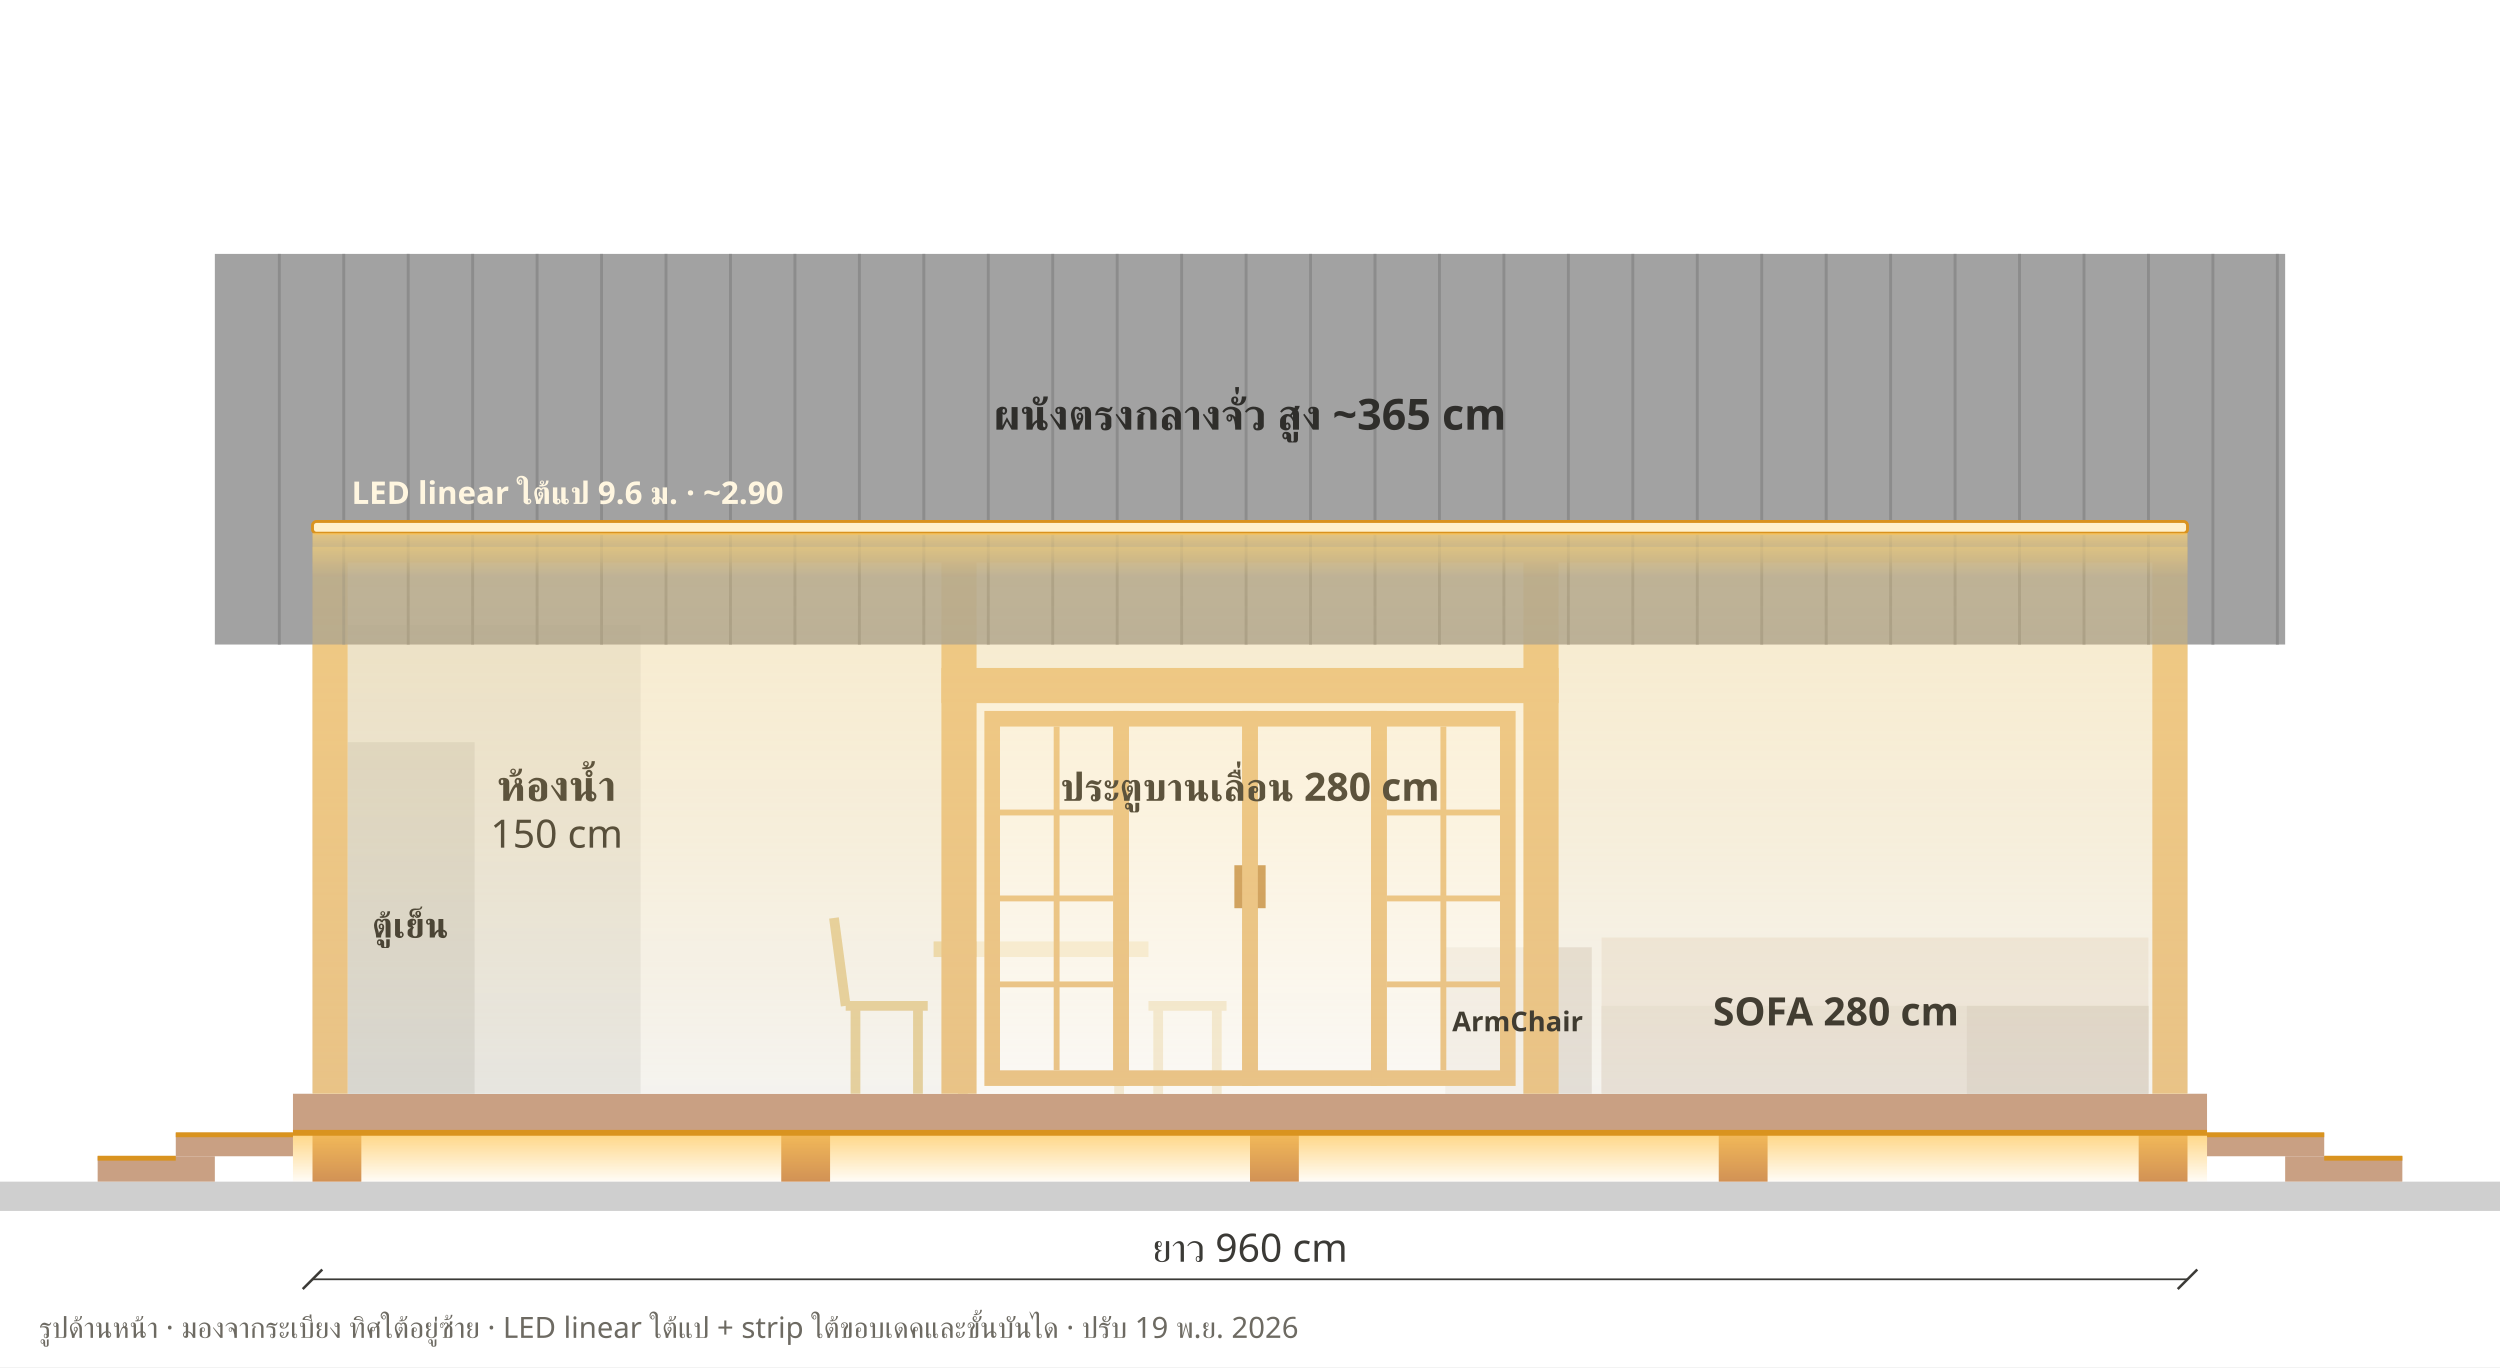
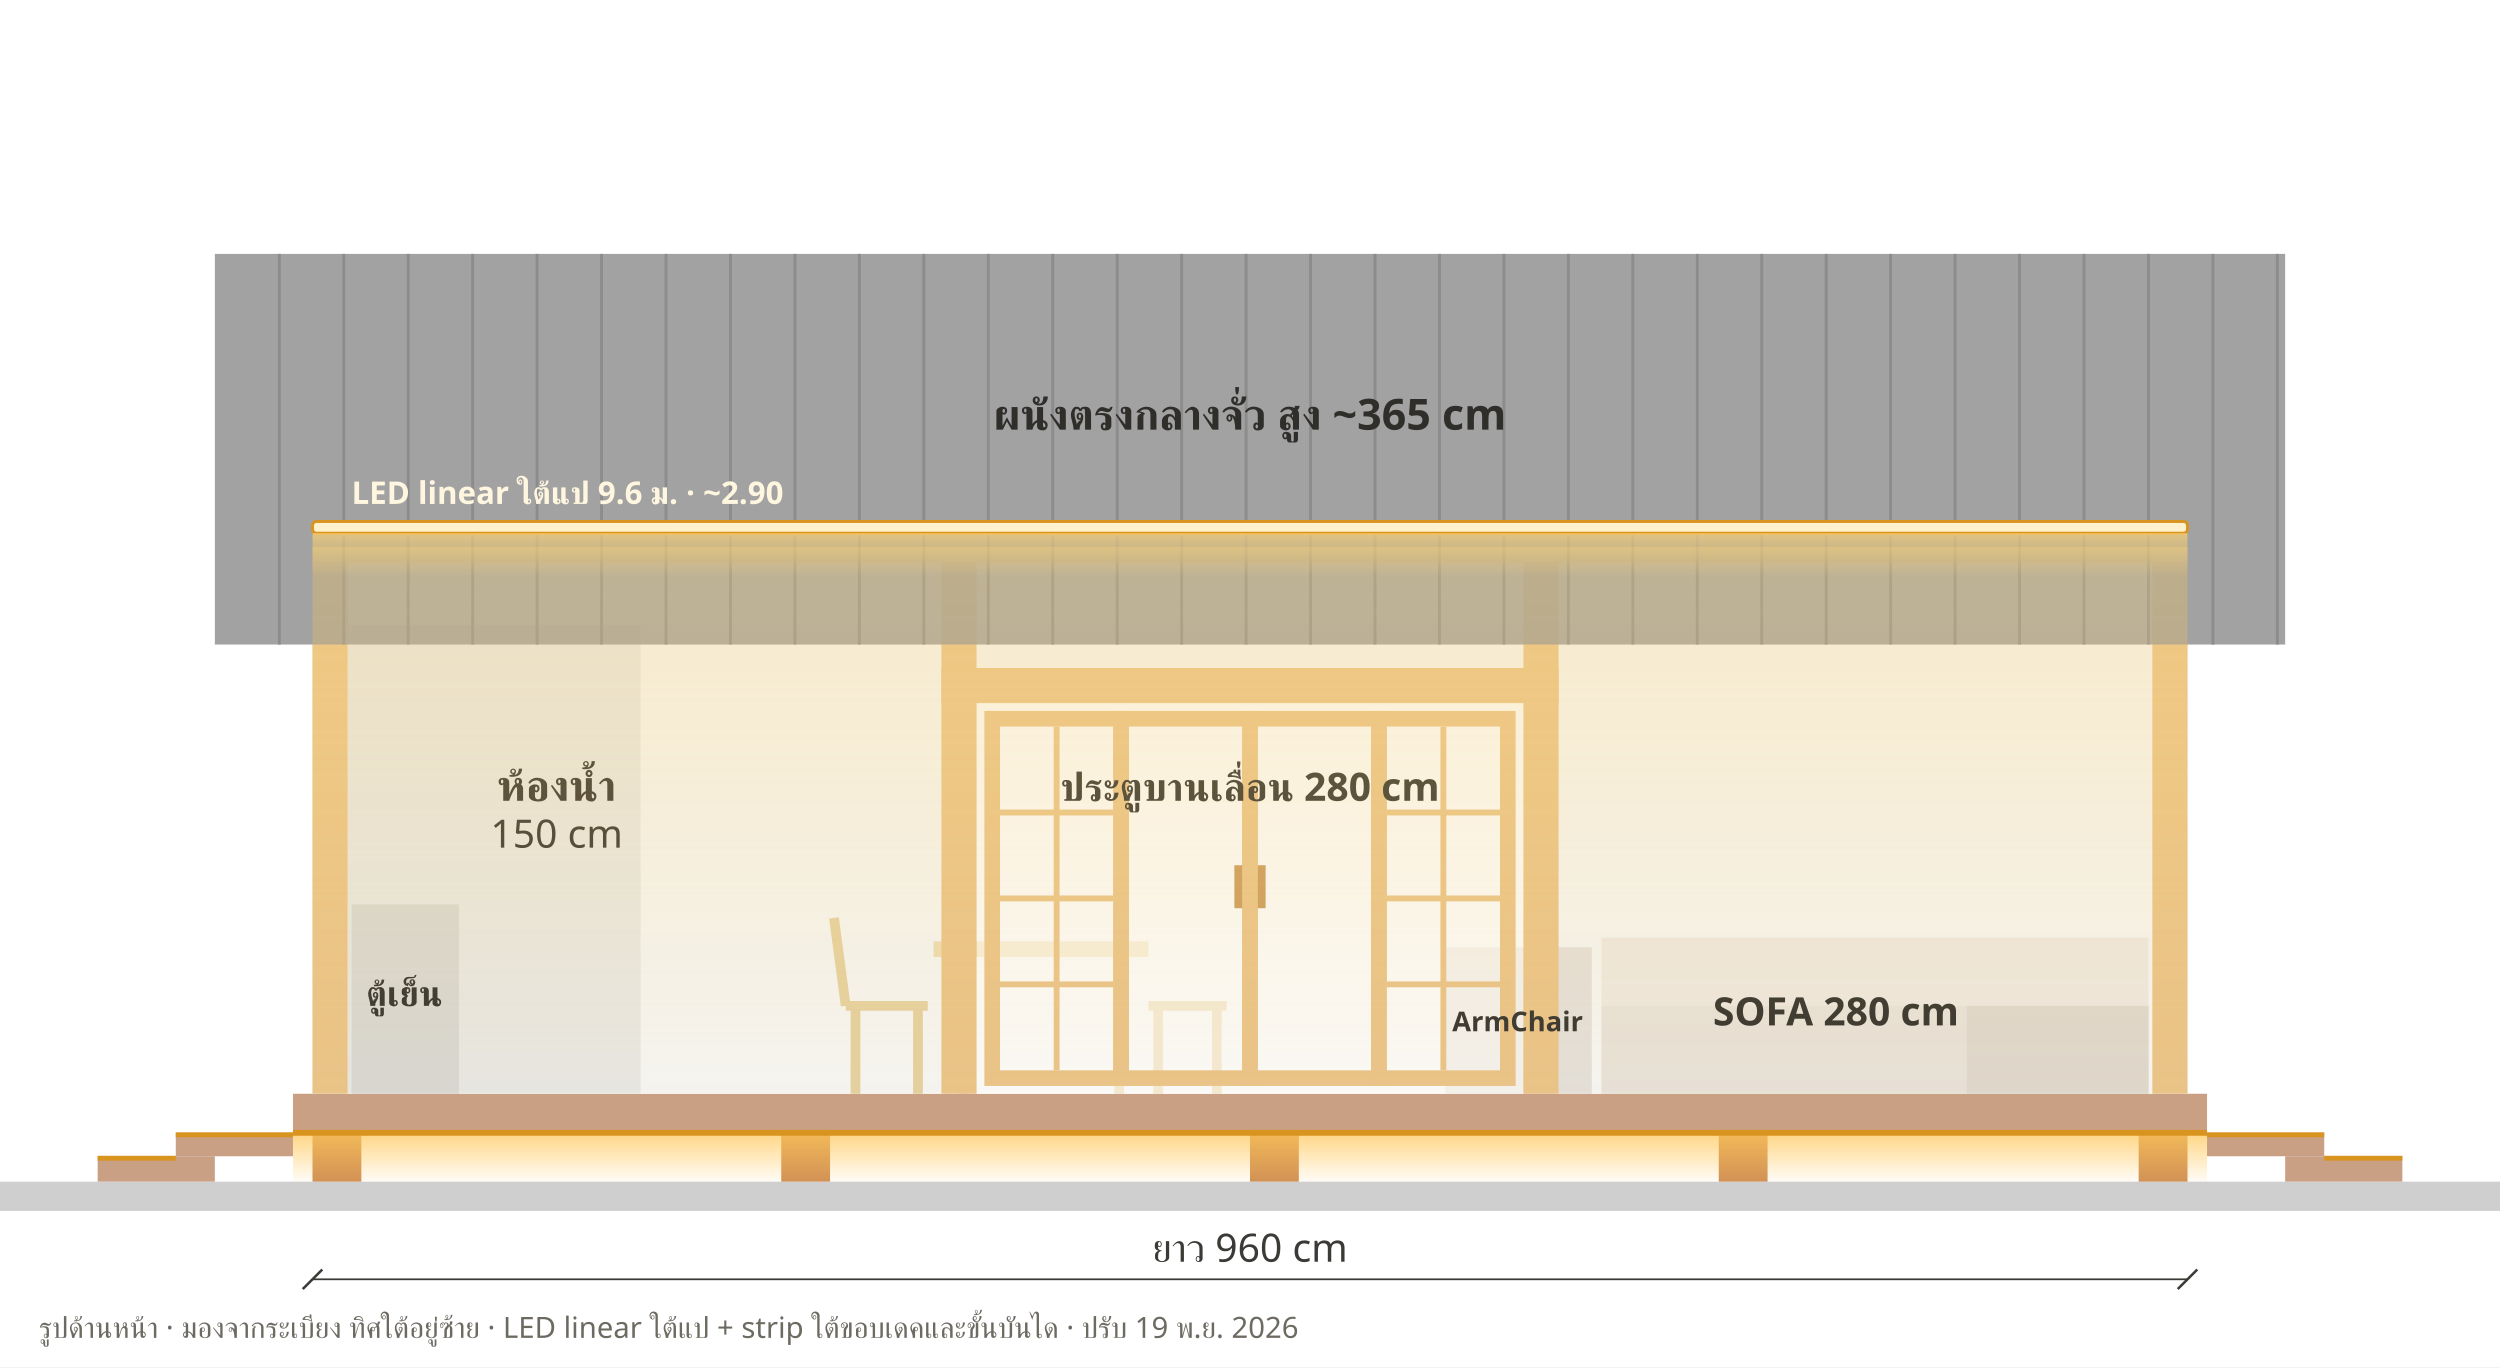
<svg xmlns="http://www.w3.org/2000/svg" viewBox="-160 -560 1280 700" width="1280" height="700" font-family="Leelawadee UI, Tahoma, sans-serif">
  <defs>
    <linearGradient id="wallwash" x1="0" y1="0" x2="0" y2="1">
      <stop offset="0" stop-color="#ffd77a" stop-opacity="0.32" />
      <stop offset="0.45" stop-color="#ffd77a" stop-opacity="0.22" />
      <stop offset="1" stop-color="#ffd77a" stop-opacity="0.04" />
    </linearGradient>
    <linearGradient id="halo" x1="0" y1="0" x2="0" y2="1">
      <stop offset="0" stop-color="#ffd77a" stop-opacity="0.7" />
      <stop offset="1" stop-color="#ffd77a" stop-opacity="0" />
    </linearGradient>
    <linearGradient id="wash" x1="0" y1="0" x2="0" y2="1">
      <stop offset="0" stop-color="#ffc85a" stop-opacity="0.75" />
      <stop offset="1" stop-color="#ffc85a" stop-opacity="0.05" />
    </linearGradient>
  </defs>
  <rect x="-160" y="-560" width="1280" height="700" fill="#ffffff" />
  <rect x="-160" y="45" width="1280" height="15" fill="#cfcfcf" />
  <rect x="0" y="20" width="25" height="25" fill="#cf8f55" />
  <rect x="240" y="20" width="25" height="25" fill="#cf8f55" />
  <rect x="480" y="20" width="25" height="25" fill="#cf8f55" />
  <rect x="720" y="20" width="25" height="25" fill="#cf8f55" />
  <rect x="935" y="20" width="25" height="25" fill="#cf8f55" />
  <rect x="-10" y="0" width="980" height="20" fill="#c9a083" />
  <rect x="-70" y="20" width="60" height="12" fill="#c9a083" />
  <rect x="-110" y="32" width="60" height="13" fill="#c9a083" />
  <rect x="970" y="20" width="60" height="12" fill="#c9a083" />
  <rect x="1010" y="32" width="60" height="13" fill="#c9a083" />
  <rect x="-10" y="20" width="980" height="25" fill="url(#wash)" />
  <line x1="-10" y1="20" x2="970" y2="20" stroke="#d9931f" stroke-width="3" />
  <line x1="-70" y1="21" x2="-10" y2="21" stroke="#d9931f" stroke-width="2.5" />
  <line x1="-110" y1="33" x2="-70" y2="33" stroke="#d9931f" stroke-width="2.5" />
  <line x1="970" y1="21" x2="1030" y2="21" stroke="#d9931f" stroke-width="2.5" />
  <line x1="1030" y1="33" x2="1070" y2="33" stroke="#d9931f" stroke-width="2.5" />
  <rect x="0" y="-240" width="960" height="240" fill="#f4f4f3" />
  <rect x="18" y="-240" width="150" height="240" fill="#e6e6e4" />
  <text x="125" y="-150" font-size="22" font-weight="600" text-anchor="middle" fill="#2f2e2b">ห้องน้ำ</text>
  <text x="125" y="-126" font-size="20" font-weight="400" text-anchor="middle" fill="#2f2e2b">150 cm</text>
-   <rect x="18" y="-180" width="65" height="180" fill="#d6d6d3" />
-   <text x="50" y="-80" font-size="18" font-weight="600" text-anchor="middle" fill="#2f2e2b">ตู้เย็น</text>
+   <rect x="20" y="-97" width="55" height="97" fill="#d6d6d3" />
+   <text x="47" y="-45" font-size="18" font-weight="600" text-anchor="middle" fill="#2f2e2b">ตู้เย็น</text>
  <rect x="318" y="-78" width="110" height="8" fill="#ead9b0" />
  <path d="M333 -75 V0 M413 -75 V0" fill="none" stroke="#e3cf9f" stroke-width="5" />
  <path d="M273 -45 H315 M278 -45 V0 M310 -45 V0 M273 -45 L267 -90" fill="none" stroke="#e3cf9f" stroke-width="5" />
  <path d="M428 -45 H468 M433 -45 V0 M463 -45 V0" fill="none" stroke="#e3cf9f" stroke-width="5" />
  <rect x="580" y="-75" width="75" height="75" fill="#e2deda" />
  <rect x="660" y="-80" width="280" height="80" fill="#ece7e1" />
  <rect x="660" y="-45" width="280" height="45" fill="#e6e0d9" />
  <rect x="847" y="-45" width="93" height="45" fill="#ddd6ce" />
  <text x="780" y="-35" font-size="20" font-weight="600" text-anchor="middle" fill="#2f2e2b">SOFA 280 cm</text>
  <rect x="340" y="-200" width="280" height="200" fill="rgba(255,255,255,0.55)" />
  <rect x="348" y="-192" width="66" height="184" fill="none" stroke="#e8c287" stroke-width="8" />
  <path d="M381 -188 V-12 M352 -56 H410 M352 -100 H410 M352 -144 H410" stroke="#e8c287" stroke-width="3" />
  <rect x="414" y="-192" width="66" height="184" fill="none" stroke="#e8c287" stroke-width="8" />
  <rect x="480" y="-192" width="66" height="184" fill="none" stroke="#e8c287" stroke-width="8" />
  <rect x="546" y="-192" width="66" height="184" fill="none" stroke="#e8c287" stroke-width="8" />
  <path d="M579 -188 V-12 M550 -56 H608 M550 -100 H608 M550 -144 H608" stroke="#e8c287" stroke-width="3" />
  <rect x="472" y="-117" width="4" height="22" fill="#c99a5b" />
  <rect x="484" y="-117" width="4" height="22" fill="#c99a5b" />
  <text x="480" y="-150" font-size="20" font-weight="600" text-anchor="middle" fill="#2f2e2b">ประตูบานเลื่อน 280 cm</text>
  <rect x="0" y="-290" width="18" height="290" fill="#e8c287" />
  <rect x="322" y="-290" width="18" height="290" fill="#e8c287" />
  <rect x="620" y="-290" width="18" height="290" fill="#e8c287" />
  <rect x="942" y="-290" width="18" height="290" fill="#e8c287" />
  <rect x="322" y="-218" width="316" height="18" fill="#e8c287" />
  <rect x="0" y="-290" width="960" height="18" fill="#e8c287" />
  <text x="617" y="-32" font-size="14" font-weight="600" text-anchor="middle" fill="#2f2e2b">ArmChair</text>
  <rect x="-50" y="-430" width="1060" height="200" fill="rgba(150,150,150,0.88)" />
  <line x1="-17" y1="-430" x2="-17" y2="-230" stroke="#8c8c8c" stroke-width="1.5" />
  <line x1="16" y1="-430" x2="16" y2="-230" stroke="#8c8c8c" stroke-width="1.5" />
  <line x1="49" y1="-430" x2="49" y2="-230" stroke="#8c8c8c" stroke-width="1.5" />
  <line x1="82" y1="-430" x2="82" y2="-230" stroke="#8c8c8c" stroke-width="1.5" />
  <line x1="115" y1="-430" x2="115" y2="-230" stroke="#8c8c8c" stroke-width="1.5" />
  <line x1="148" y1="-430" x2="148" y2="-230" stroke="#8c8c8c" stroke-width="1.5" />
  <line x1="181" y1="-430" x2="181" y2="-230" stroke="#8c8c8c" stroke-width="1.5" />
  <line x1="214" y1="-430" x2="214" y2="-230" stroke="#8c8c8c" stroke-width="1.5" />
  <line x1="247" y1="-430" x2="247" y2="-230" stroke="#8c8c8c" stroke-width="1.5" />
  <line x1="280" y1="-430" x2="280" y2="-230" stroke="#8c8c8c" stroke-width="1.5" />
  <line x1="313" y1="-430" x2="313" y2="-230" stroke="#8c8c8c" stroke-width="1.5" />
  <line x1="346" y1="-430" x2="346" y2="-230" stroke="#8c8c8c" stroke-width="1.5" />
  <line x1="379" y1="-430" x2="379" y2="-230" stroke="#8c8c8c" stroke-width="1.5" />
  <line x1="412" y1="-430" x2="412" y2="-230" stroke="#8c8c8c" stroke-width="1.5" />
  <line x1="445" y1="-430" x2="445" y2="-230" stroke="#8c8c8c" stroke-width="1.5" />
  <line x1="478" y1="-430" x2="478" y2="-230" stroke="#8c8c8c" stroke-width="1.5" />
  <line x1="511" y1="-430" x2="511" y2="-230" stroke="#8c8c8c" stroke-width="1.5" />
  <line x1="544" y1="-430" x2="544" y2="-230" stroke="#8c8c8c" stroke-width="1.5" />
  <line x1="577" y1="-430" x2="577" y2="-230" stroke="#8c8c8c" stroke-width="1.5" />
  <line x1="610" y1="-430" x2="610" y2="-230" stroke="#8c8c8c" stroke-width="1.5" />
  <line x1="643" y1="-430" x2="643" y2="-230" stroke="#8c8c8c" stroke-width="1.5" />
  <line x1="676" y1="-430" x2="676" y2="-230" stroke="#8c8c8c" stroke-width="1.5" />
  <line x1="709" y1="-430" x2="709" y2="-230" stroke="#8c8c8c" stroke-width="1.5" />
  <line x1="742" y1="-430" x2="742" y2="-230" stroke="#8c8c8c" stroke-width="1.5" />
  <line x1="775" y1="-430" x2="775" y2="-230" stroke="#8c8c8c" stroke-width="1.5" />
  <line x1="808" y1="-430" x2="808" y2="-230" stroke="#8c8c8c" stroke-width="1.5" />
  <line x1="841" y1="-430" x2="841" y2="-230" stroke="#8c8c8c" stroke-width="1.5" />
  <line x1="874" y1="-430" x2="874" y2="-230" stroke="#8c8c8c" stroke-width="1.5" />
  <line x1="907" y1="-430" x2="907" y2="-230" stroke="#8c8c8c" stroke-width="1.5" />
  <line x1="940" y1="-430" x2="940" y2="-230" stroke="#8c8c8c" stroke-width="1.5" />
  <line x1="973" y1="-430" x2="973" y2="-230" stroke="#8c8c8c" stroke-width="1.5" />
  <line x1="1006" y1="-430" x2="1006" y2="-230" stroke="#8c8c8c" stroke-width="1.5" />
  <text x="480" y="-340" font-size="22" font-weight="600" text-anchor="middle" fill="#2f2e2b">ผนังตรงกลางจั่ว สูง ~365 cm</text>
  <rect x="0" y="-280" width="960" height="280" fill="url(#wallwash)" />
  <rect x="0" y="-293" width="960" height="6" rx="2" fill="#fff1cc" stroke="#d9931f" stroke-width="1.5" />
  <rect x="0" y="-287" width="960" height="22" fill="url(#halo)" />
  <text x="20" y="-302" font-size="16" font-weight="600" text-anchor="start" fill="#fff6e0">LED linear ใต้แป 9.6 ม. · ~2.90</text>
  <g>
    <line x1="0" y1="95" x2="960" y2="95" stroke="#3b3a36" stroke-width="0.9" />
    <line x1="-5" y1="100" x2="5" y2="90" stroke="#3b3a36" stroke-width="1.3" />
    <line x1="955" y1="100" x2="965" y2="90" stroke="#3b3a36" stroke-width="1.3" />
    <text x="480" y="86" font-size="20" font-weight="500" text-anchor="middle" fill="#3b3a36">ยาว 960 cm</text>
  </g>
  <text x="-140" y="125" font-size="15" font-weight="400" text-anchor="start" fill="#6d6a62">รูปด้านหน้า · มองจากระเบียง ทิศใต้อยู่ซ้าย · LED linear ใต้แป + strip ใต้ขอบเดคและขั้นบันได · ปรับ 19 พ.ย. 2026</text>
</svg>
